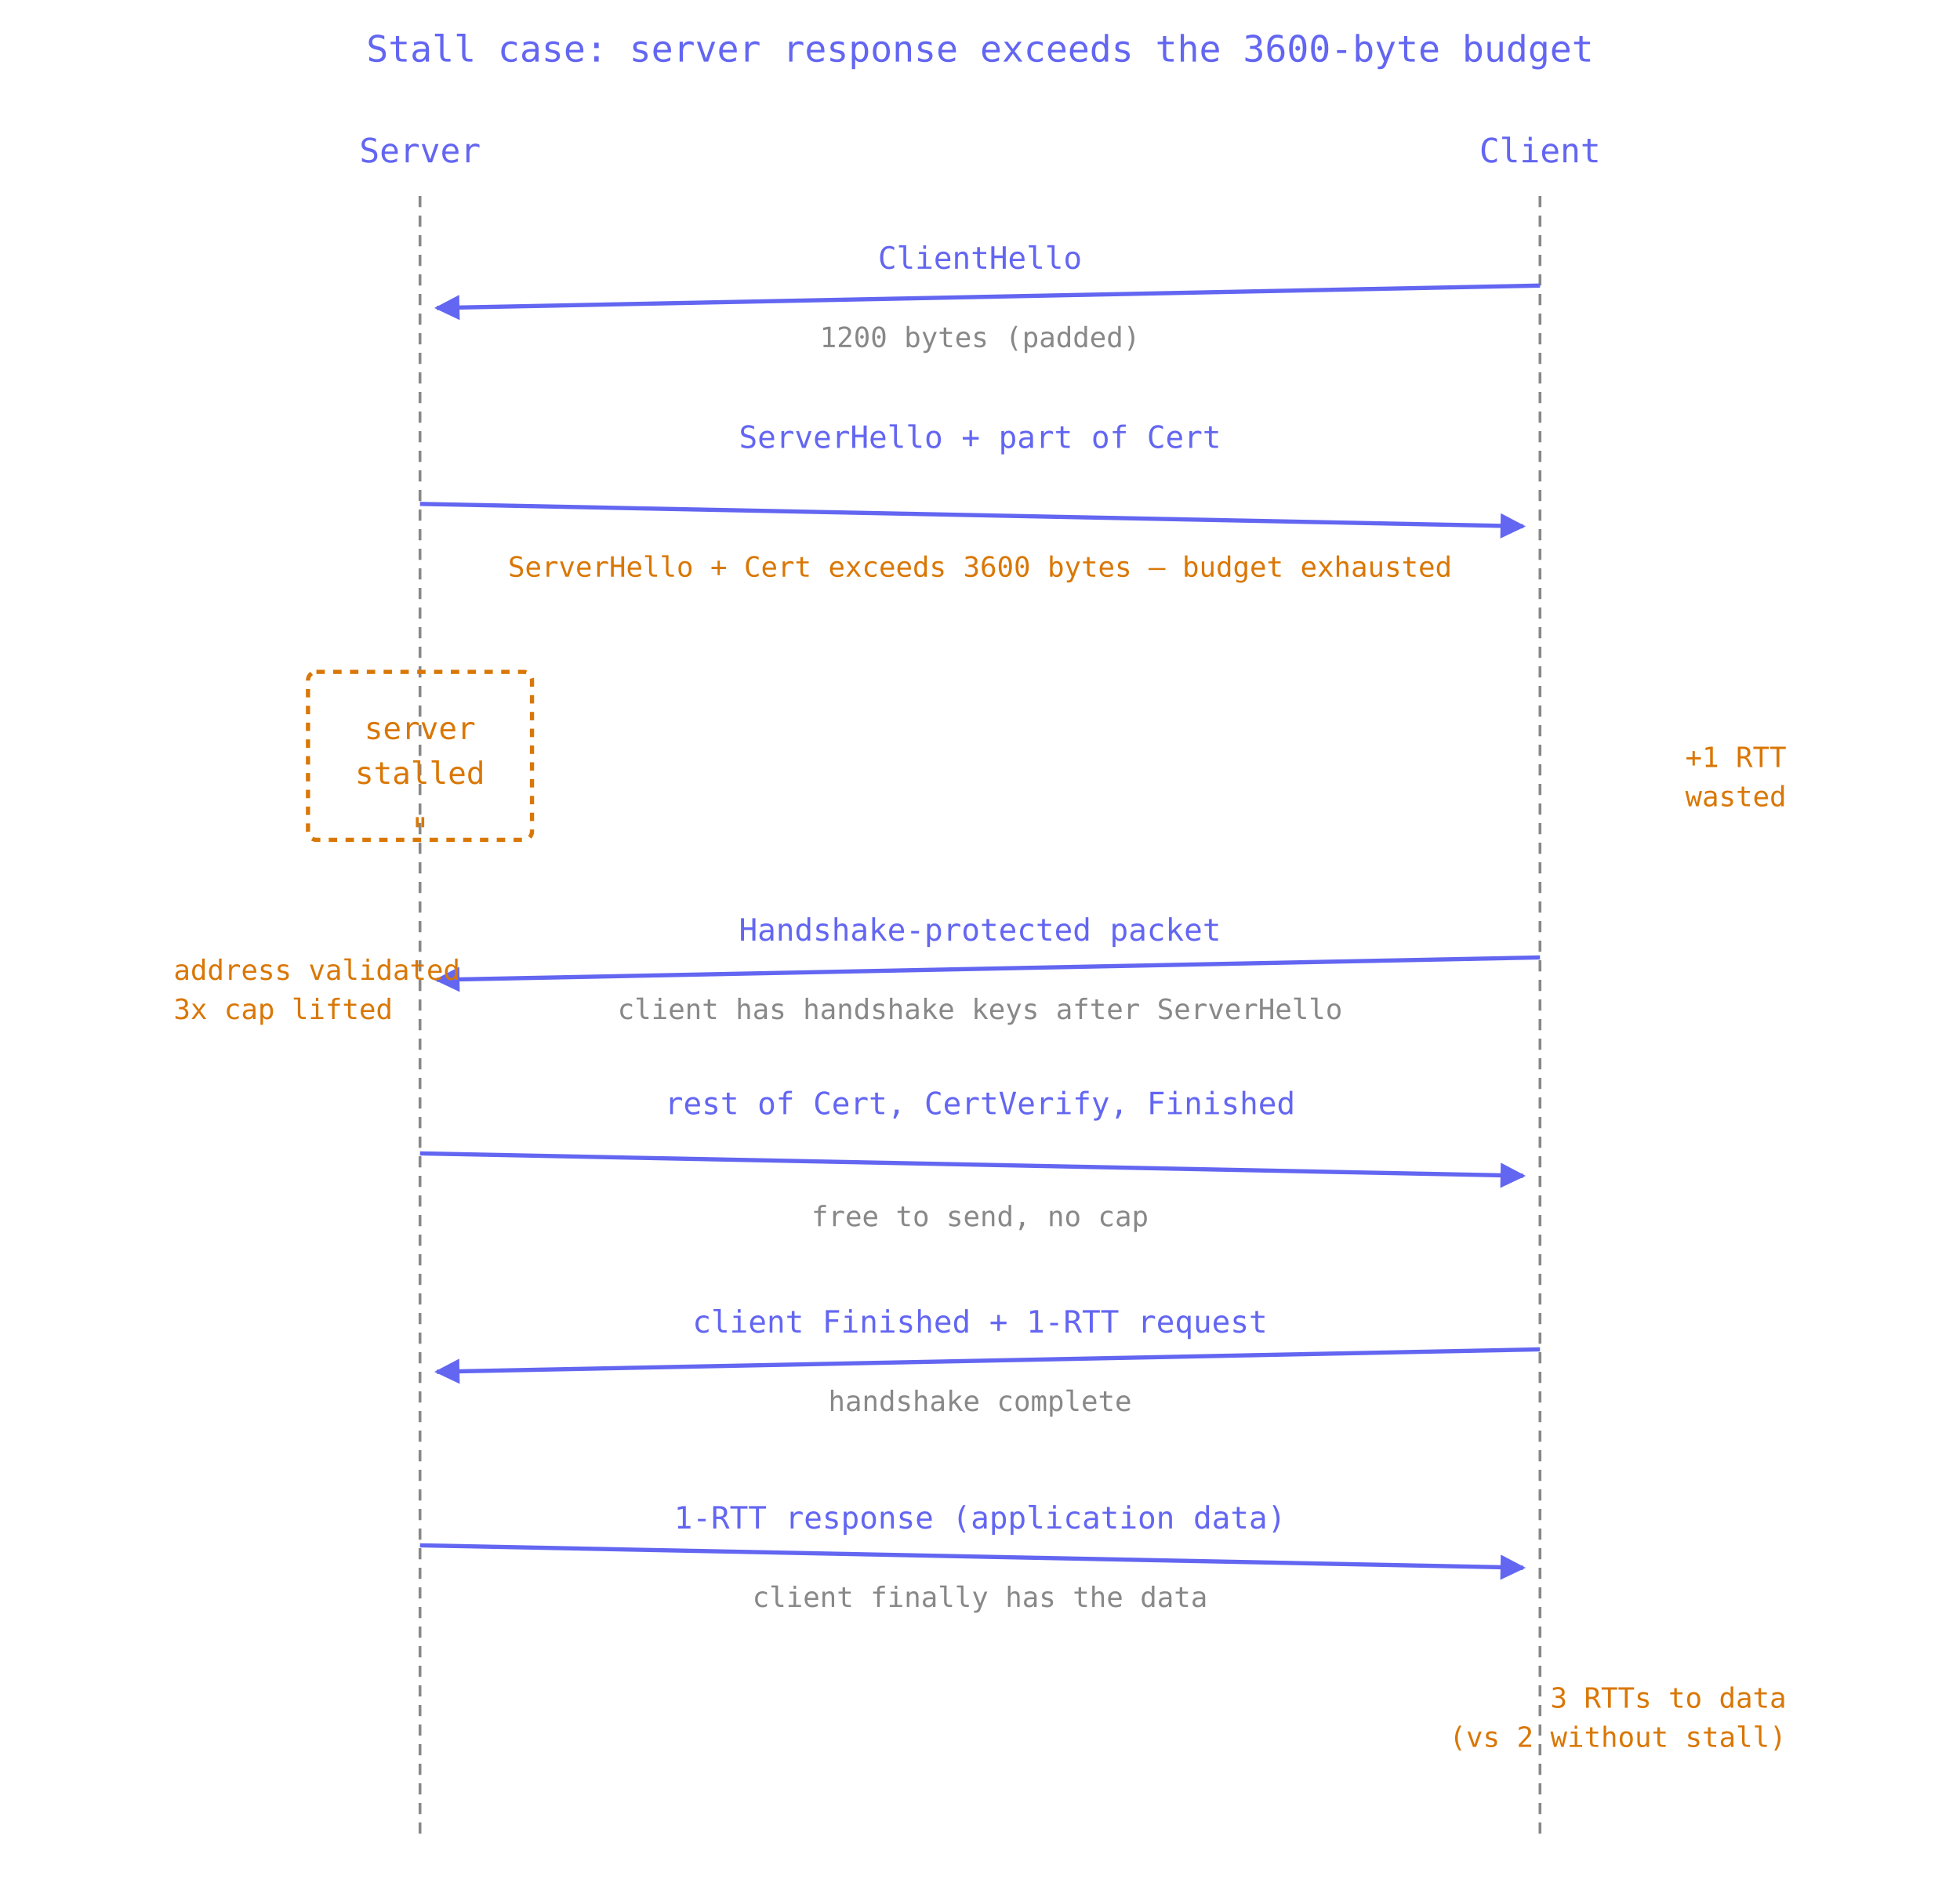
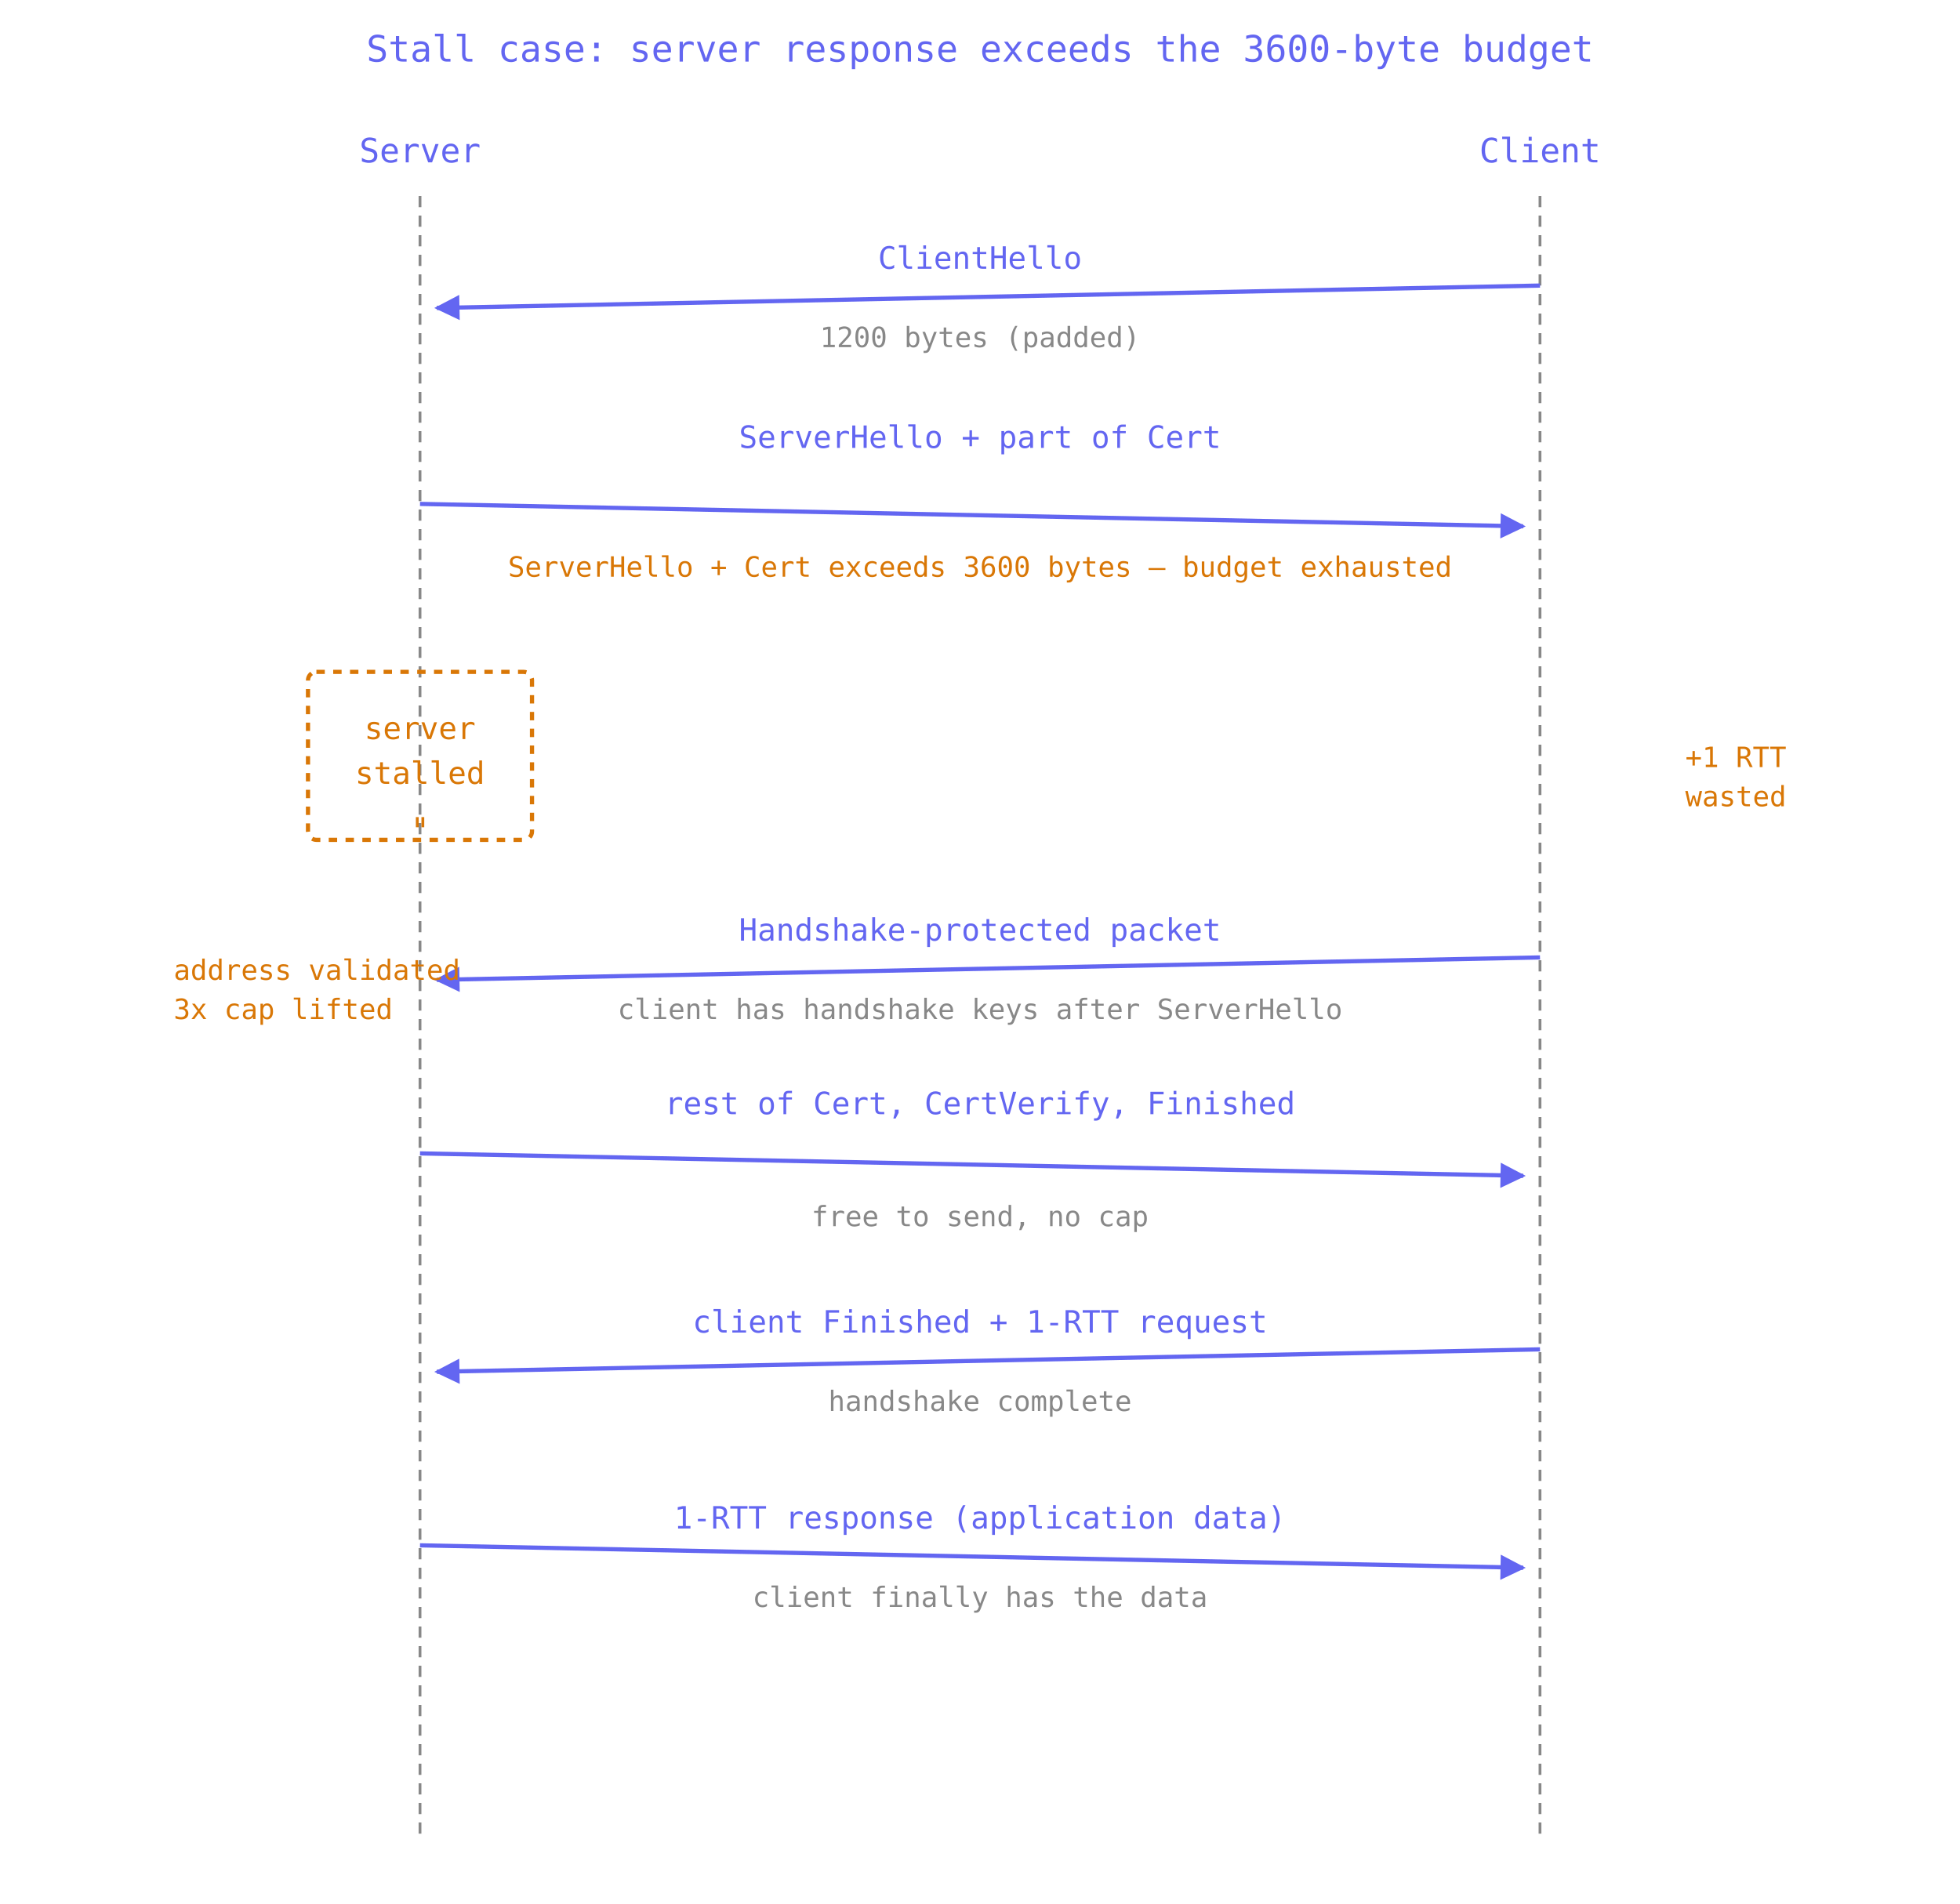
<svg xmlns="http://www.w3.org/2000/svg" viewBox="0 0 700 680">
  <text x="350" y="22" text-anchor="middle" font-family="'Space Mono', monospace" font-size="13" fill="#6366f1">Stall case: server response exceeds the 3600-byte budget</text>
  <text x="150" y="58" text-anchor="middle" font-family="'Space Mono', monospace" font-size="12" fill="#6366f1">Server</text>
  <text x="550" y="58" text-anchor="middle" font-family="'Space Mono', monospace" font-size="12" fill="#6366f1">Client</text>
  <line x1="150" y1="70" x2="150" y2="655" stroke="#888" stroke-width="1" stroke-dasharray="4 3" />
  <line x1="550" y1="70" x2="550" y2="655" stroke="#888" stroke-width="1" stroke-dasharray="4 3" />
  <defs>
    <marker id="arr" viewBox="0 0 10 10" refX="9" refY="5" markerWidth="6" markerHeight="6" orient="auto-start-reverse">
      <path d="M 0 0 L 10 5 L 0 10 z" fill="#6366f1" />
    </marker>
  </defs>
  <line x1="550" y1="102" x2="156" y2="110" stroke="#6366f1" stroke-width="1.5" marker-end="url(#arr)" />
  <text x="350" y="96" text-anchor="middle" font-family="'Space Mono', monospace" font-size="11" fill="#6366f1">ClientHello</text>
  <text x="350" y="124" text-anchor="middle" font-family="'Space Mono', monospace" font-size="10" fill="#888">1200 bytes (padded)</text>
  <line x1="150" y1="180" x2="544" y2="188" stroke="#6366f1" stroke-width="1.5" marker-end="url(#arr)" />
  <text x="350" y="160" text-anchor="middle" font-family="'Space Mono', monospace" font-size="11" fill="#6366f1">ServerHello + part of Cert</text>
  <text x="350" y="206" text-anchor="middle" font-family="'Space Mono', monospace" font-size="10" fill="#d97706">ServerHello + Cert exceeds 3600 bytes — budget exhausted</text>
  <rect x="110" y="240" width="80" height="60" rx="3" fill="none" stroke="#d97706" stroke-width="1.5" stroke-dasharray="3 3" />
  <text x="150" y="264" text-anchor="middle" font-family="'Space Mono', monospace" font-size="11" fill="#d97706">server</text>
  <text x="150" y="280" text-anchor="middle" font-family="'Space Mono', monospace" font-size="11" fill="#d97706">stalled</text>
  <text x="150" y="296" text-anchor="middle" font-family="'Space Mono', monospace" font-size="11" fill="#d97706">⏸</text>
  <text x="638" y="274" text-anchor="end" font-family="'Space Mono', monospace" font-size="10" fill="#d97706">+1 RTT</text>
  <text x="638" y="288" text-anchor="end" font-family="'Space Mono', monospace" font-size="10" fill="#d97706">wasted</text>
  <line x1="550" y1="342" x2="156" y2="350" stroke="#6366f1" stroke-width="1.5" marker-end="url(#arr)" />
  <text x="350" y="336" text-anchor="middle" font-family="'Space Mono', monospace" font-size="11" fill="#6366f1">Handshake-protected packet</text>
  <text x="350" y="364" text-anchor="middle" font-family="'Space Mono', monospace" font-size="10" fill="#888">client has handshake keys after ServerHello</text>
  <text x="62" y="350" font-family="'Space Mono', monospace" font-size="10" fill="#d97706">address validated</text>
  <text x="62" y="364" font-family="'Space Mono', monospace" font-size="10" fill="#d97706">3x cap lifted</text>
  <line x1="150" y1="412" x2="544" y2="420" stroke="#6366f1" stroke-width="1.5" marker-end="url(#arr)" />
  <text x="350" y="398" text-anchor="middle" font-family="'Space Mono', monospace" font-size="11" fill="#6366f1">rest of Cert, CertVerify, Finished</text>
  <text x="350" y="438" text-anchor="middle" font-family="'Space Mono', monospace" font-size="10" fill="#888">free to send, no cap</text>
  <line x1="550" y1="482" x2="156" y2="490" stroke="#6366f1" stroke-width="1.5" marker-end="url(#arr)" />
  <text x="350" y="476" text-anchor="middle" font-family="'Space Mono', monospace" font-size="11" fill="#6366f1">client Finished + 1-RTT request</text>
  <text x="350" y="504" text-anchor="middle" font-family="'Space Mono', monospace" font-size="10" fill="#888">handshake complete</text>
  <line x1="150" y1="552" x2="544" y2="560" stroke="#6366f1" stroke-width="1.5" marker-end="url(#arr)" />
  <text x="350" y="546" text-anchor="middle" font-family="'Space Mono', monospace" font-size="11" fill="#6366f1">1-RTT response (application data)</text>
  <text x="350" y="574" text-anchor="middle" font-family="'Space Mono', monospace" font-size="10" fill="#888">client finally has the data</text>
-   <text x="638" y="610" text-anchor="end" font-family="'Space Mono', monospace" font-size="10" fill="#d97706">3 RTTs to data</text>
-   <text x="638" y="624" text-anchor="end" font-family="'Space Mono', monospace" font-size="10" fill="#d97706">(vs 2 without stall)</text>
</svg>
